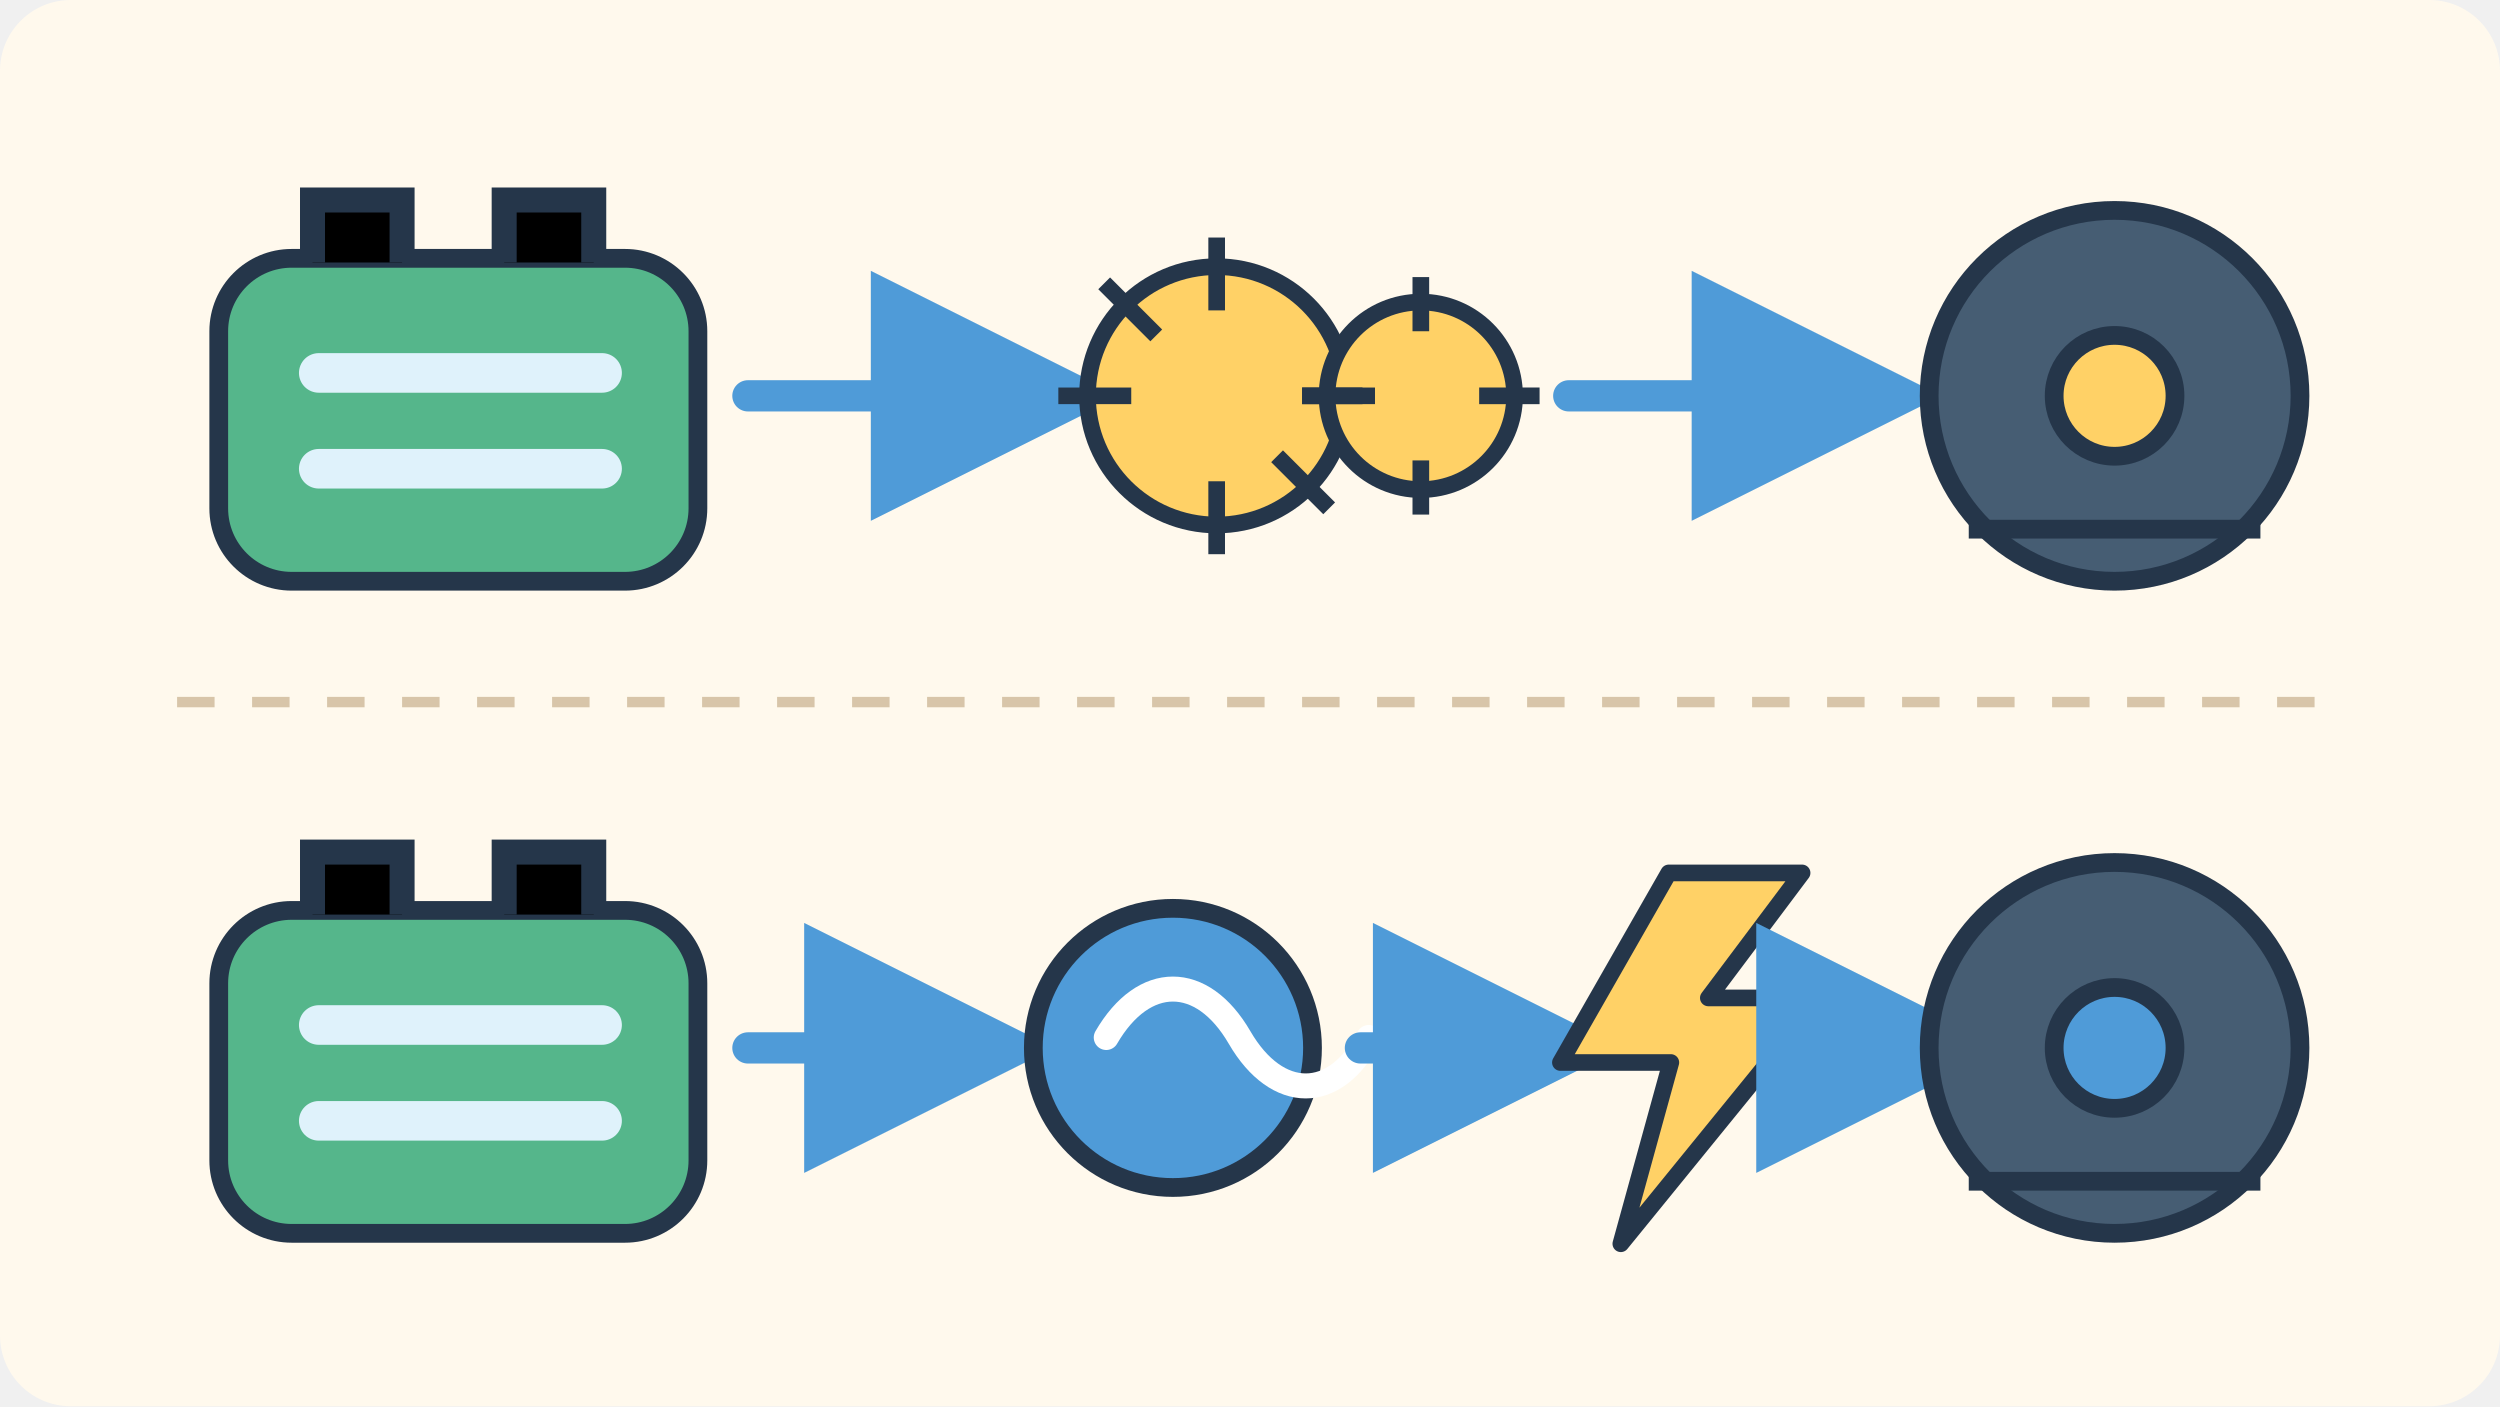
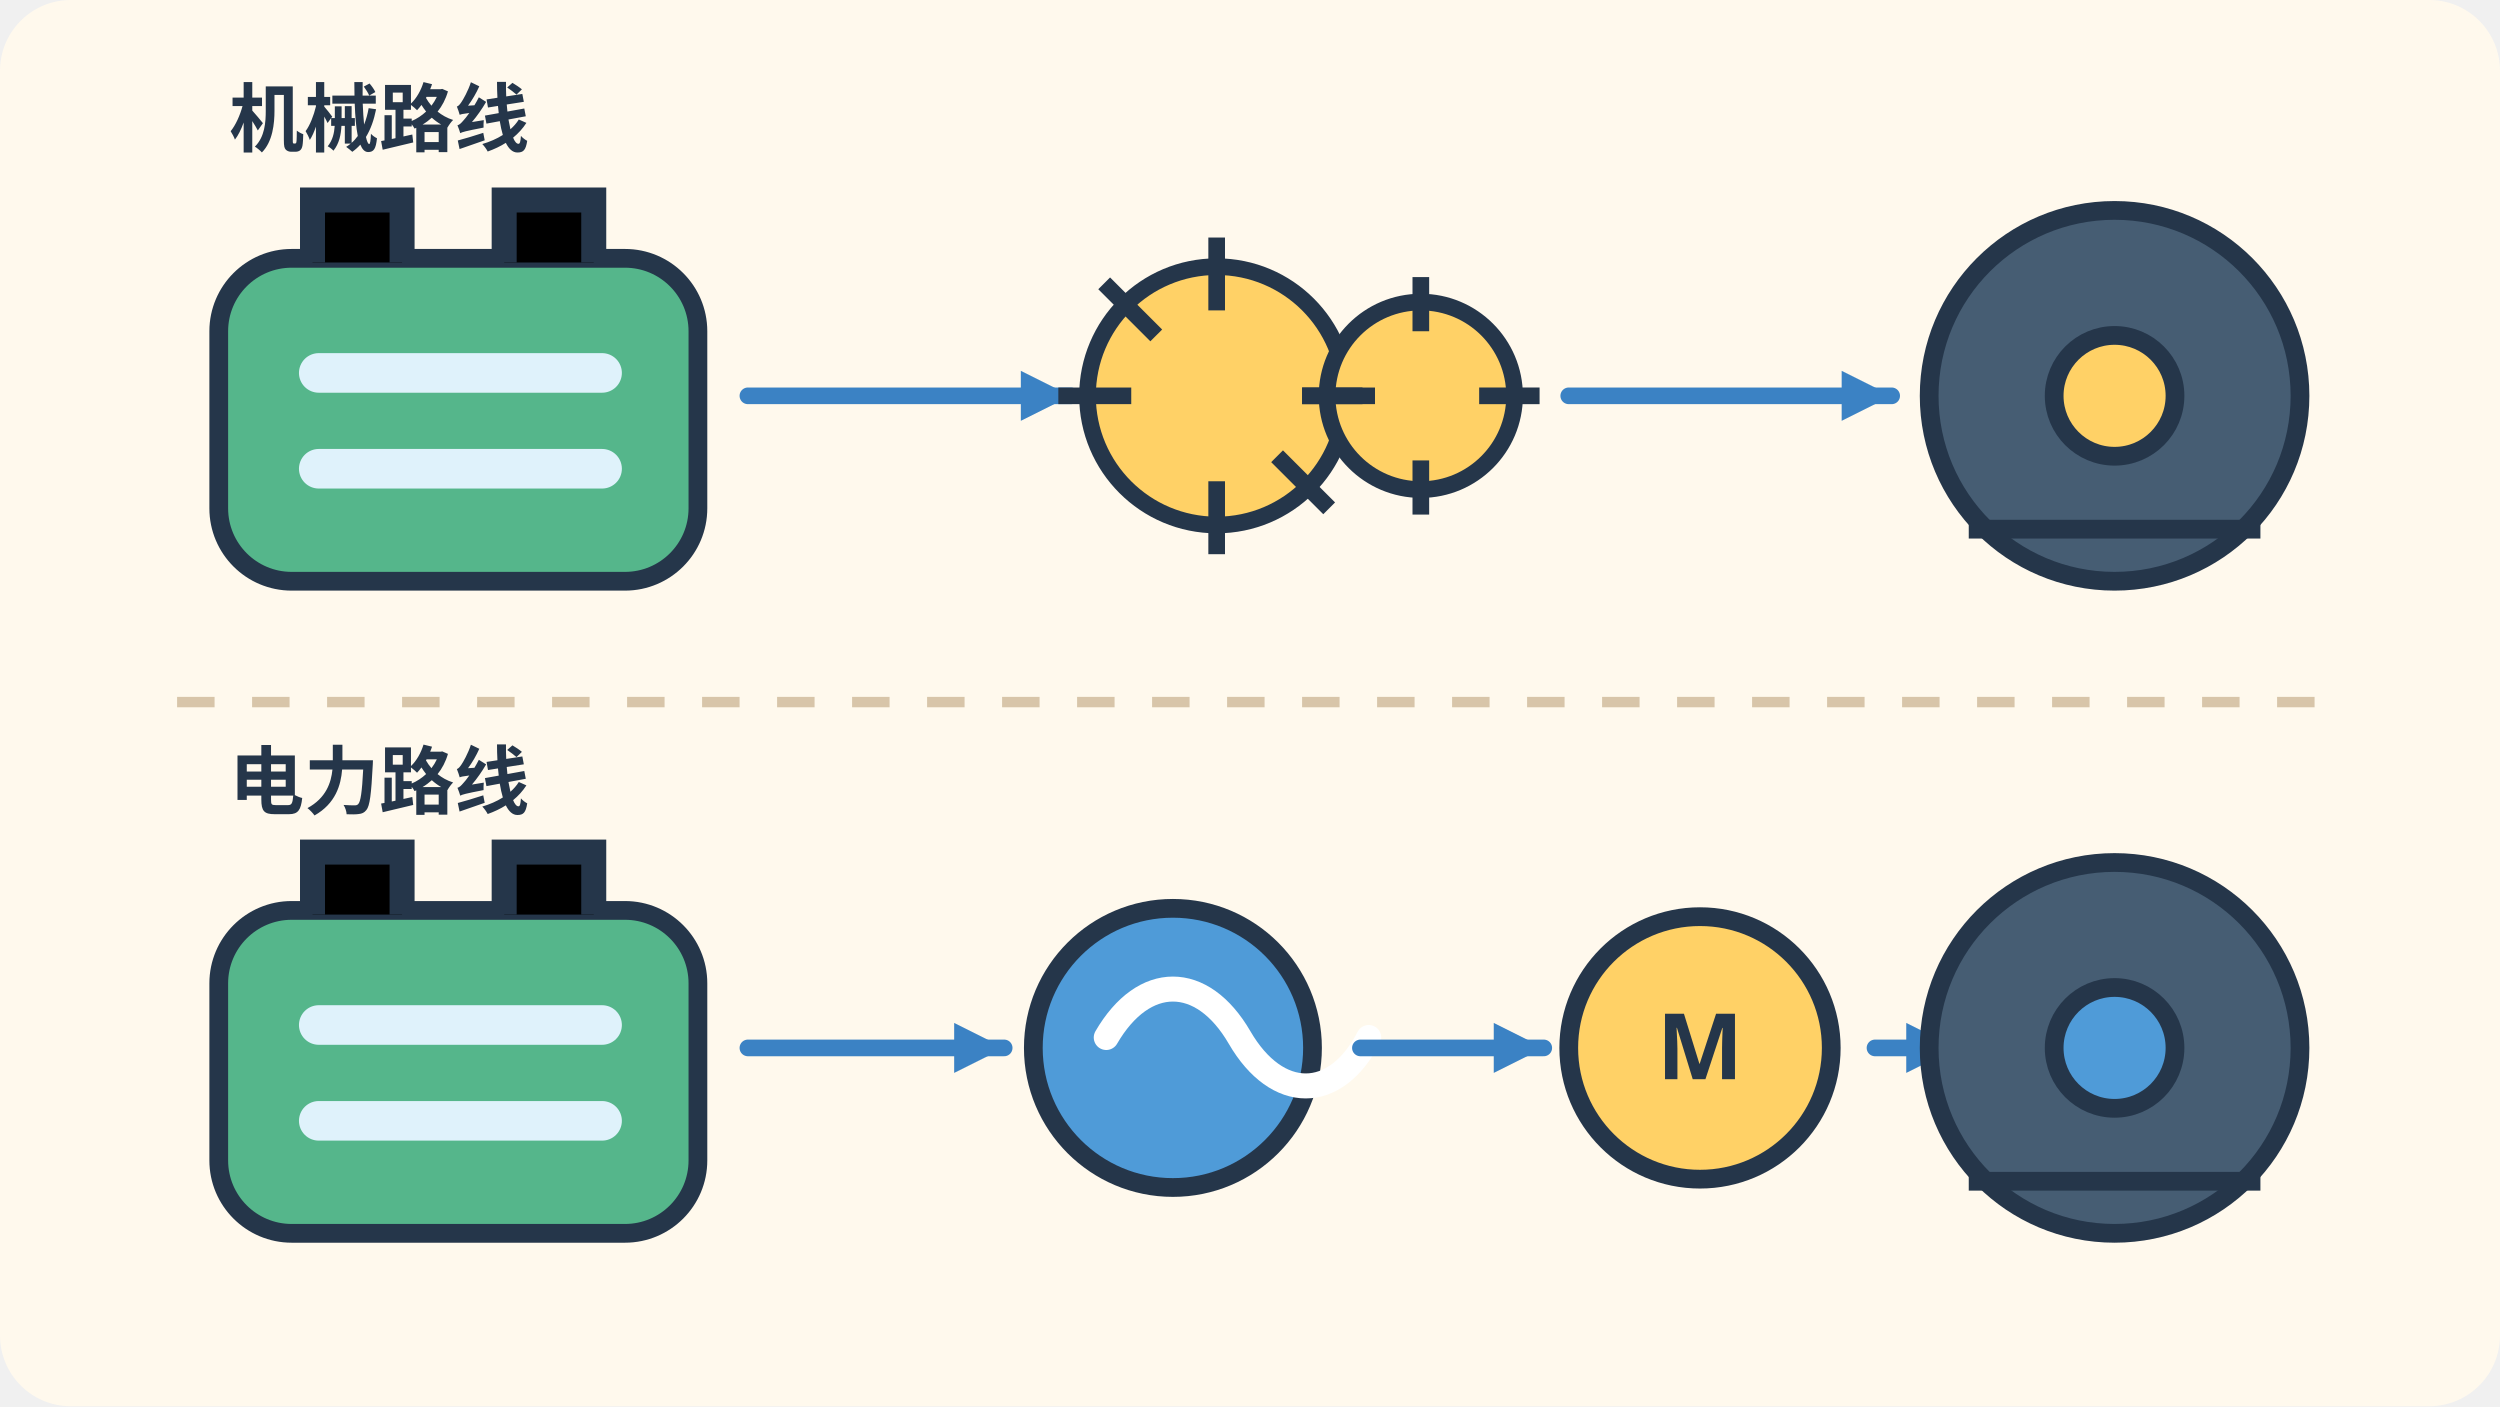
<svg xmlns="http://www.w3.org/2000/svg" viewBox="0 0 1200 675" role="img" aria-labelledby="title desc">
  <defs>
-     <marker id="arrow" viewBox="0 0 10 10" refX="8" refY="5" markerWidth="8" markerHeight="8" orient="auto">
-       <path d="M0 0 10 5 0 10Z" fill="#4f9bd8" />
+     <marker id="arrow" viewBox="0 0 20 20" refX="18" refY="10" markerWidth="30" markerHeight="30" markerUnits="userSpaceOnUse" orient="auto">
+       <path d="M2 2 18 10 2 18Z" fill="#3b82c4" />
    </marker>
  </defs>
  <rect width="1200" height="675" rx="34" fill="#fff9ed" />
  <path d="M85 337h1030" stroke="#d8c5a9" stroke-width="5" stroke-dasharray="18 18" />
+   <text x="110" y="70" font-family="sans-serif" font-size="36" font-weight="700" fill="#25364a">机械路线</text>
  <g transform="translate(105 88)">
    <rect x="0" y="36" width="230" height="155" rx="35" fill="#55b68b" stroke="#25364a" stroke-width="9" />
    <path d="M45 38V8h43v30M137 38V8h43v30" stroke="#25364a" stroke-width="12" />
    <path d="M48 91h136M48 137h136" stroke="#dff2fb" stroke-width="19" stroke-linecap="round" />
  </g>
-   <path d="M359 190h155" stroke="#4f9bd8" stroke-width="15" stroke-linecap="round" marker-end="url(#arrow)" />
+   <path d="M359 190h155" stroke="#3b82c4" stroke-width="8" stroke-linecap="round" marker-end="url(#arrow)" />
  <g fill="#ffd166" stroke="#25364a" stroke-width="8">
    <circle cx="584" cy="190" r="62" />
    <circle cx="682" cy="190" r="45" />
  </g>
  <g stroke="#25364a" stroke-width="8">
    <path d="M584 114v35M584 231v35M508 190h35M625 190h35M530 136l25 25M613 219l25 25" />
    <path d="M682 133v26M682 221v26M625 190h29M710 190h29" />
  </g>
-   <path d="M753 190h155" stroke="#4f9bd8" stroke-width="15" stroke-linecap="round" marker-end="url(#arrow)" />
+   <path d="M753 190h155" stroke="#3b82c4" stroke-width="8" stroke-linecap="round" marker-end="url(#arrow)" />
  <g transform="translate(1015 190)" fill="#465d73" stroke="#25364a" stroke-width="9">
    <circle r="89" />
    <circle r="29" fill="#ffd166" />
    <path d="M-70 64h140" />
  </g>
  <g transform="translate(105 401)">
    <rect x="0" y="36" width="230" height="155" rx="35" fill="#55b68b" stroke="#25364a" stroke-width="9" />
    <path d="M45 38V8h43v30M137 38V8h43v30" stroke="#25364a" stroke-width="12" />
    <path d="M48 91h136M48 137h136" stroke="#dff2fb" stroke-width="19" stroke-linecap="round" />
  </g>
-   <path d="M359 503h123" stroke="#4f9bd8" stroke-width="15" stroke-linecap="round" marker-end="url(#arrow)" />
+   <text x="110" y="388" font-family="sans-serif" font-size="36" font-weight="700" fill="#25364a">电力路线</text>
+   <path d="M359 503h123" stroke="#3b82c4" stroke-width="8" stroke-linecap="round" marker-end="url(#arrow)" />
  <g transform="translate(563 503)">
    <circle r="67" fill="#4f9bd8" stroke="#25364a" stroke-width="9" />
    <path d="M-32-5c18-31 46-31 64 0S78 26 94-5" fill="none" stroke="#fff" stroke-width="12" stroke-linecap="round" />
  </g>
-   <path d="M653 503h102" stroke="#4f9bd8" stroke-width="15" stroke-linecap="round" marker-end="url(#arrow)" />
-   <path d="m801 419-52 91h53l-24 87 96-118h-54l45-60Z" fill="#ffd166" stroke="#25364a" stroke-width="8" stroke-linejoin="round" />
-   <path d="M887 503h52" stroke="#4f9bd8" stroke-width="15" stroke-linecap="round" marker-end="url(#arrow)" />
+   <path d="M653 503h88" stroke="#3b82c4" stroke-width="8" stroke-linecap="round" marker-end="url(#arrow)" />
+   <g transform="translate(816 503)">
+     <circle r="63" fill="#ffd166" stroke="#25364a" stroke-width="9" />
+     <text y="15" font-family="sans-serif" font-size="44" font-weight="700" text-anchor="middle" fill="#25364a">M</text>
+   </g>
+   <path d="M900 503h39" stroke="#3b82c4" stroke-width="8" stroke-linecap="round" marker-end="url(#arrow)" />
  <g transform="translate(1015 503)" fill="#465d73" stroke="#25364a" stroke-width="9">
    <circle r="89" />
    <circle r="29" fill="#4f9bd8" />
    <path d="M-70 64h140" />
  </g>
</svg>
